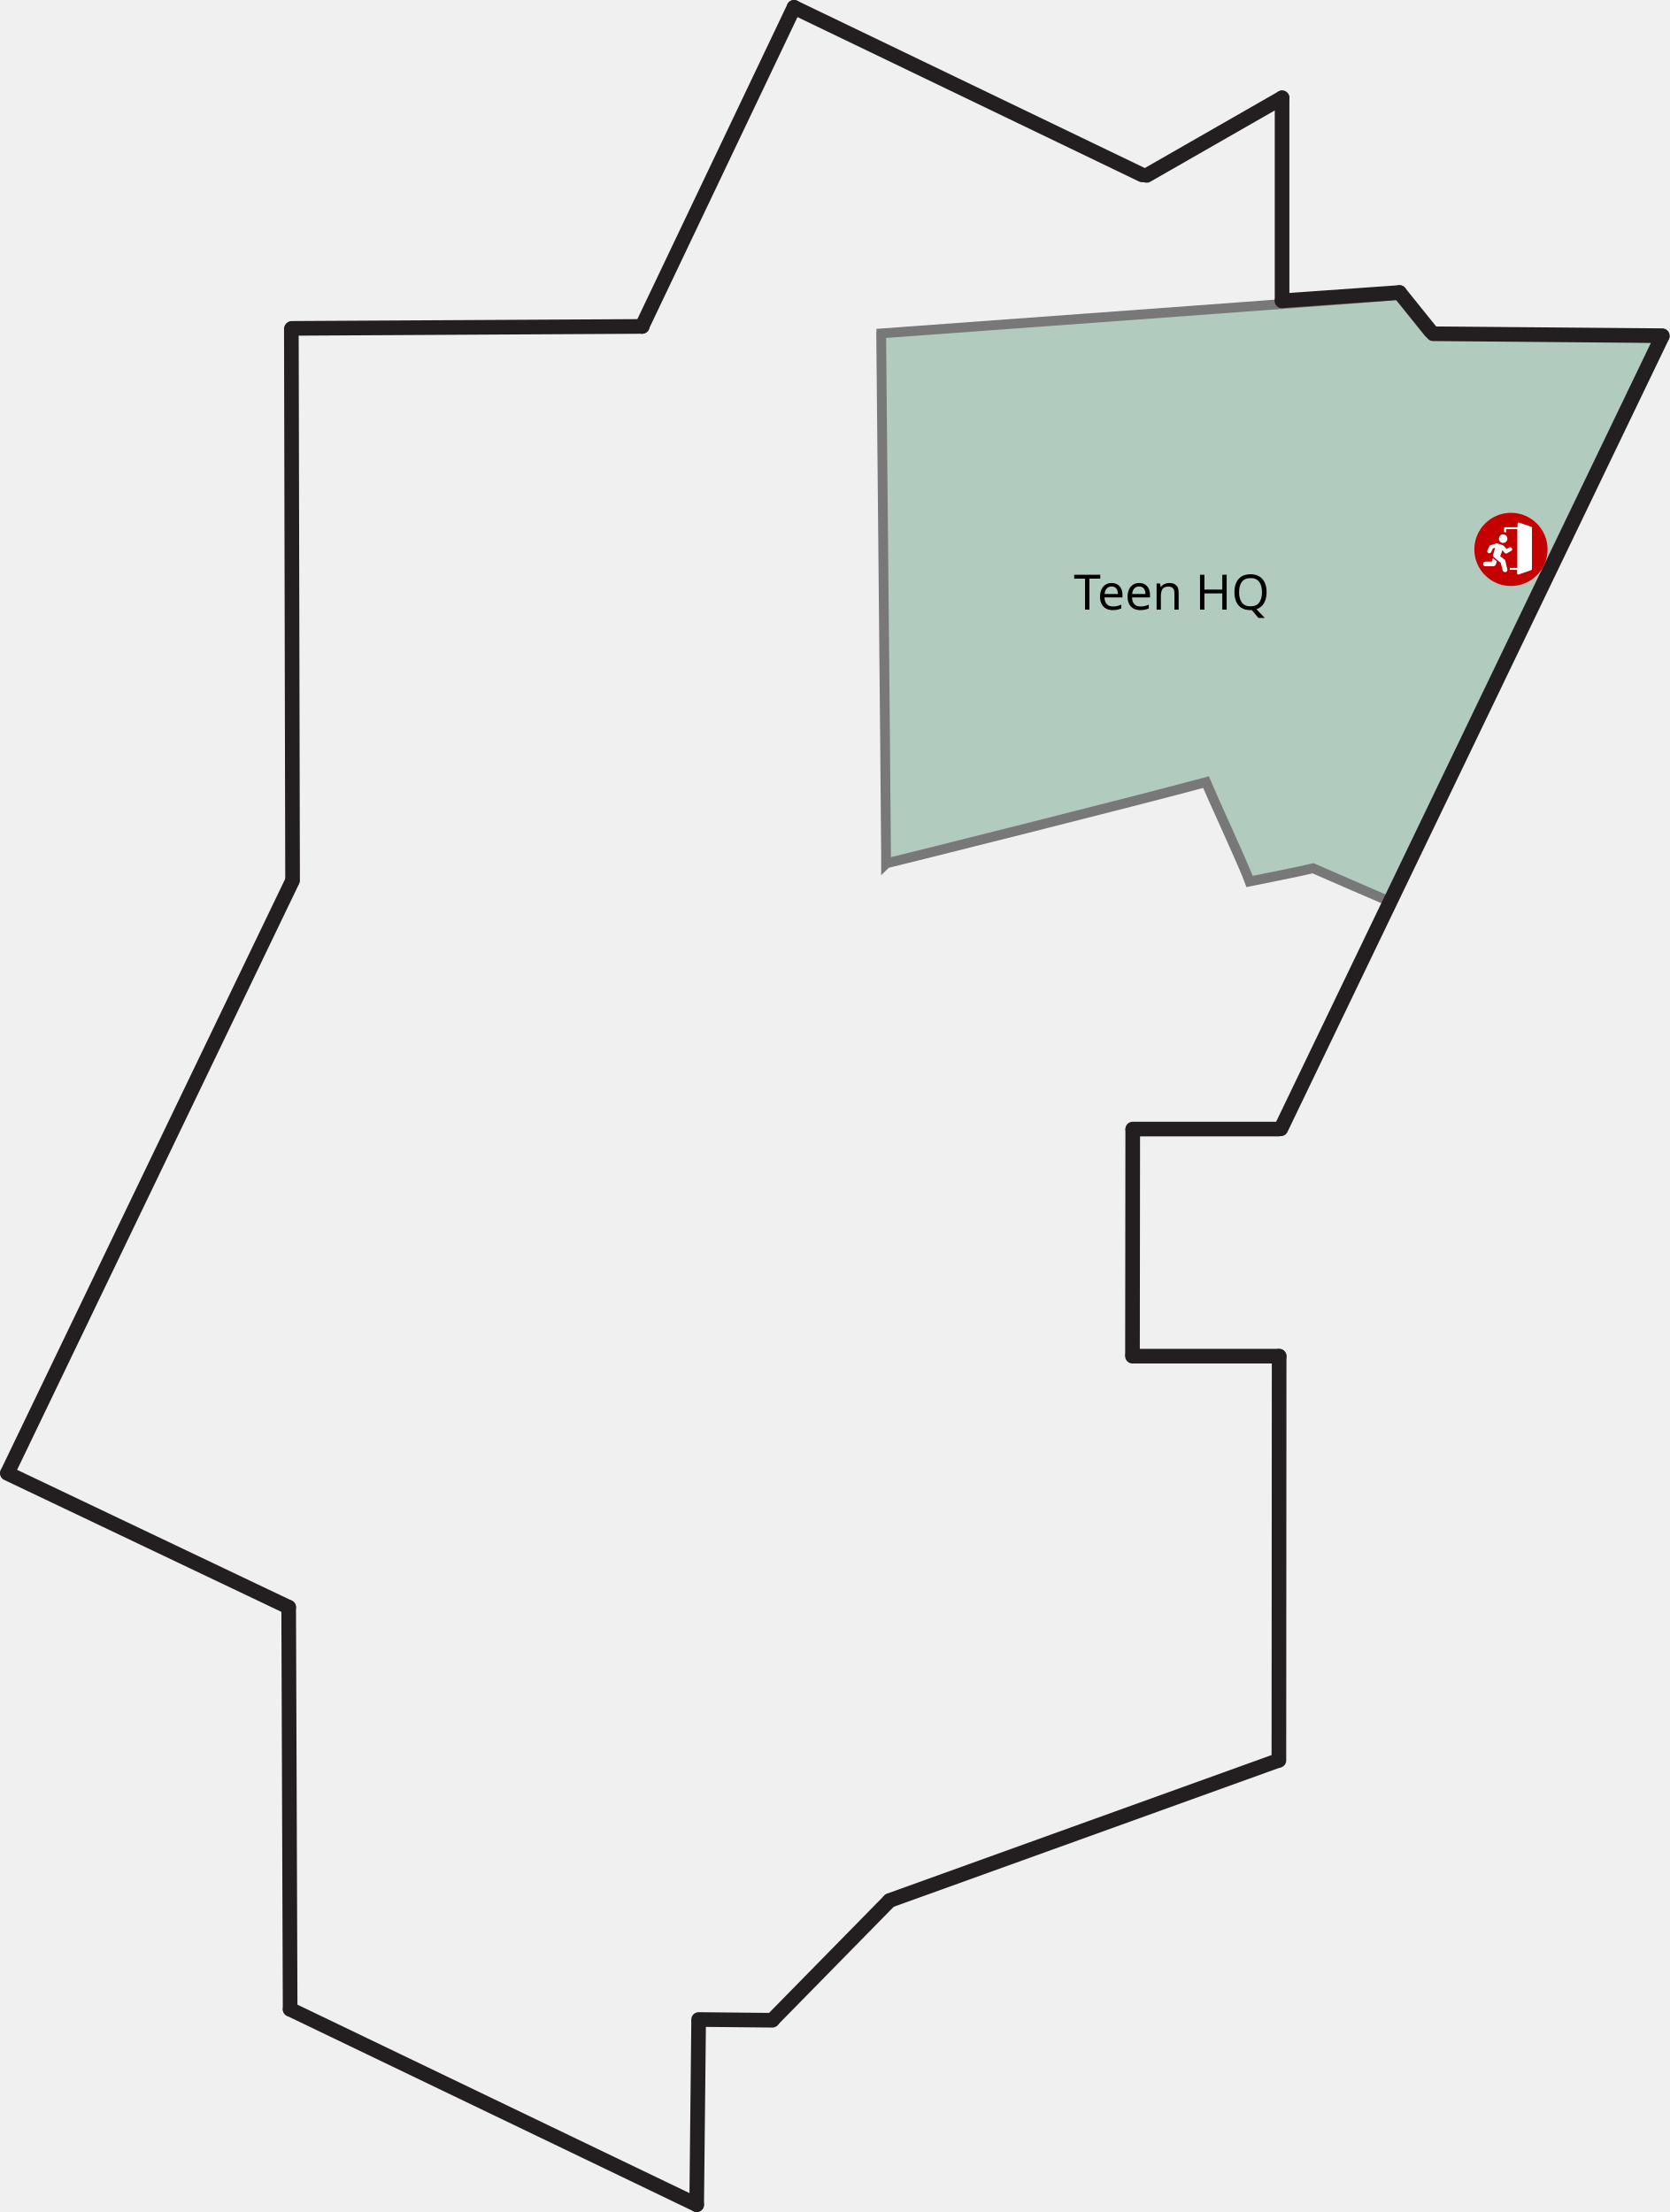
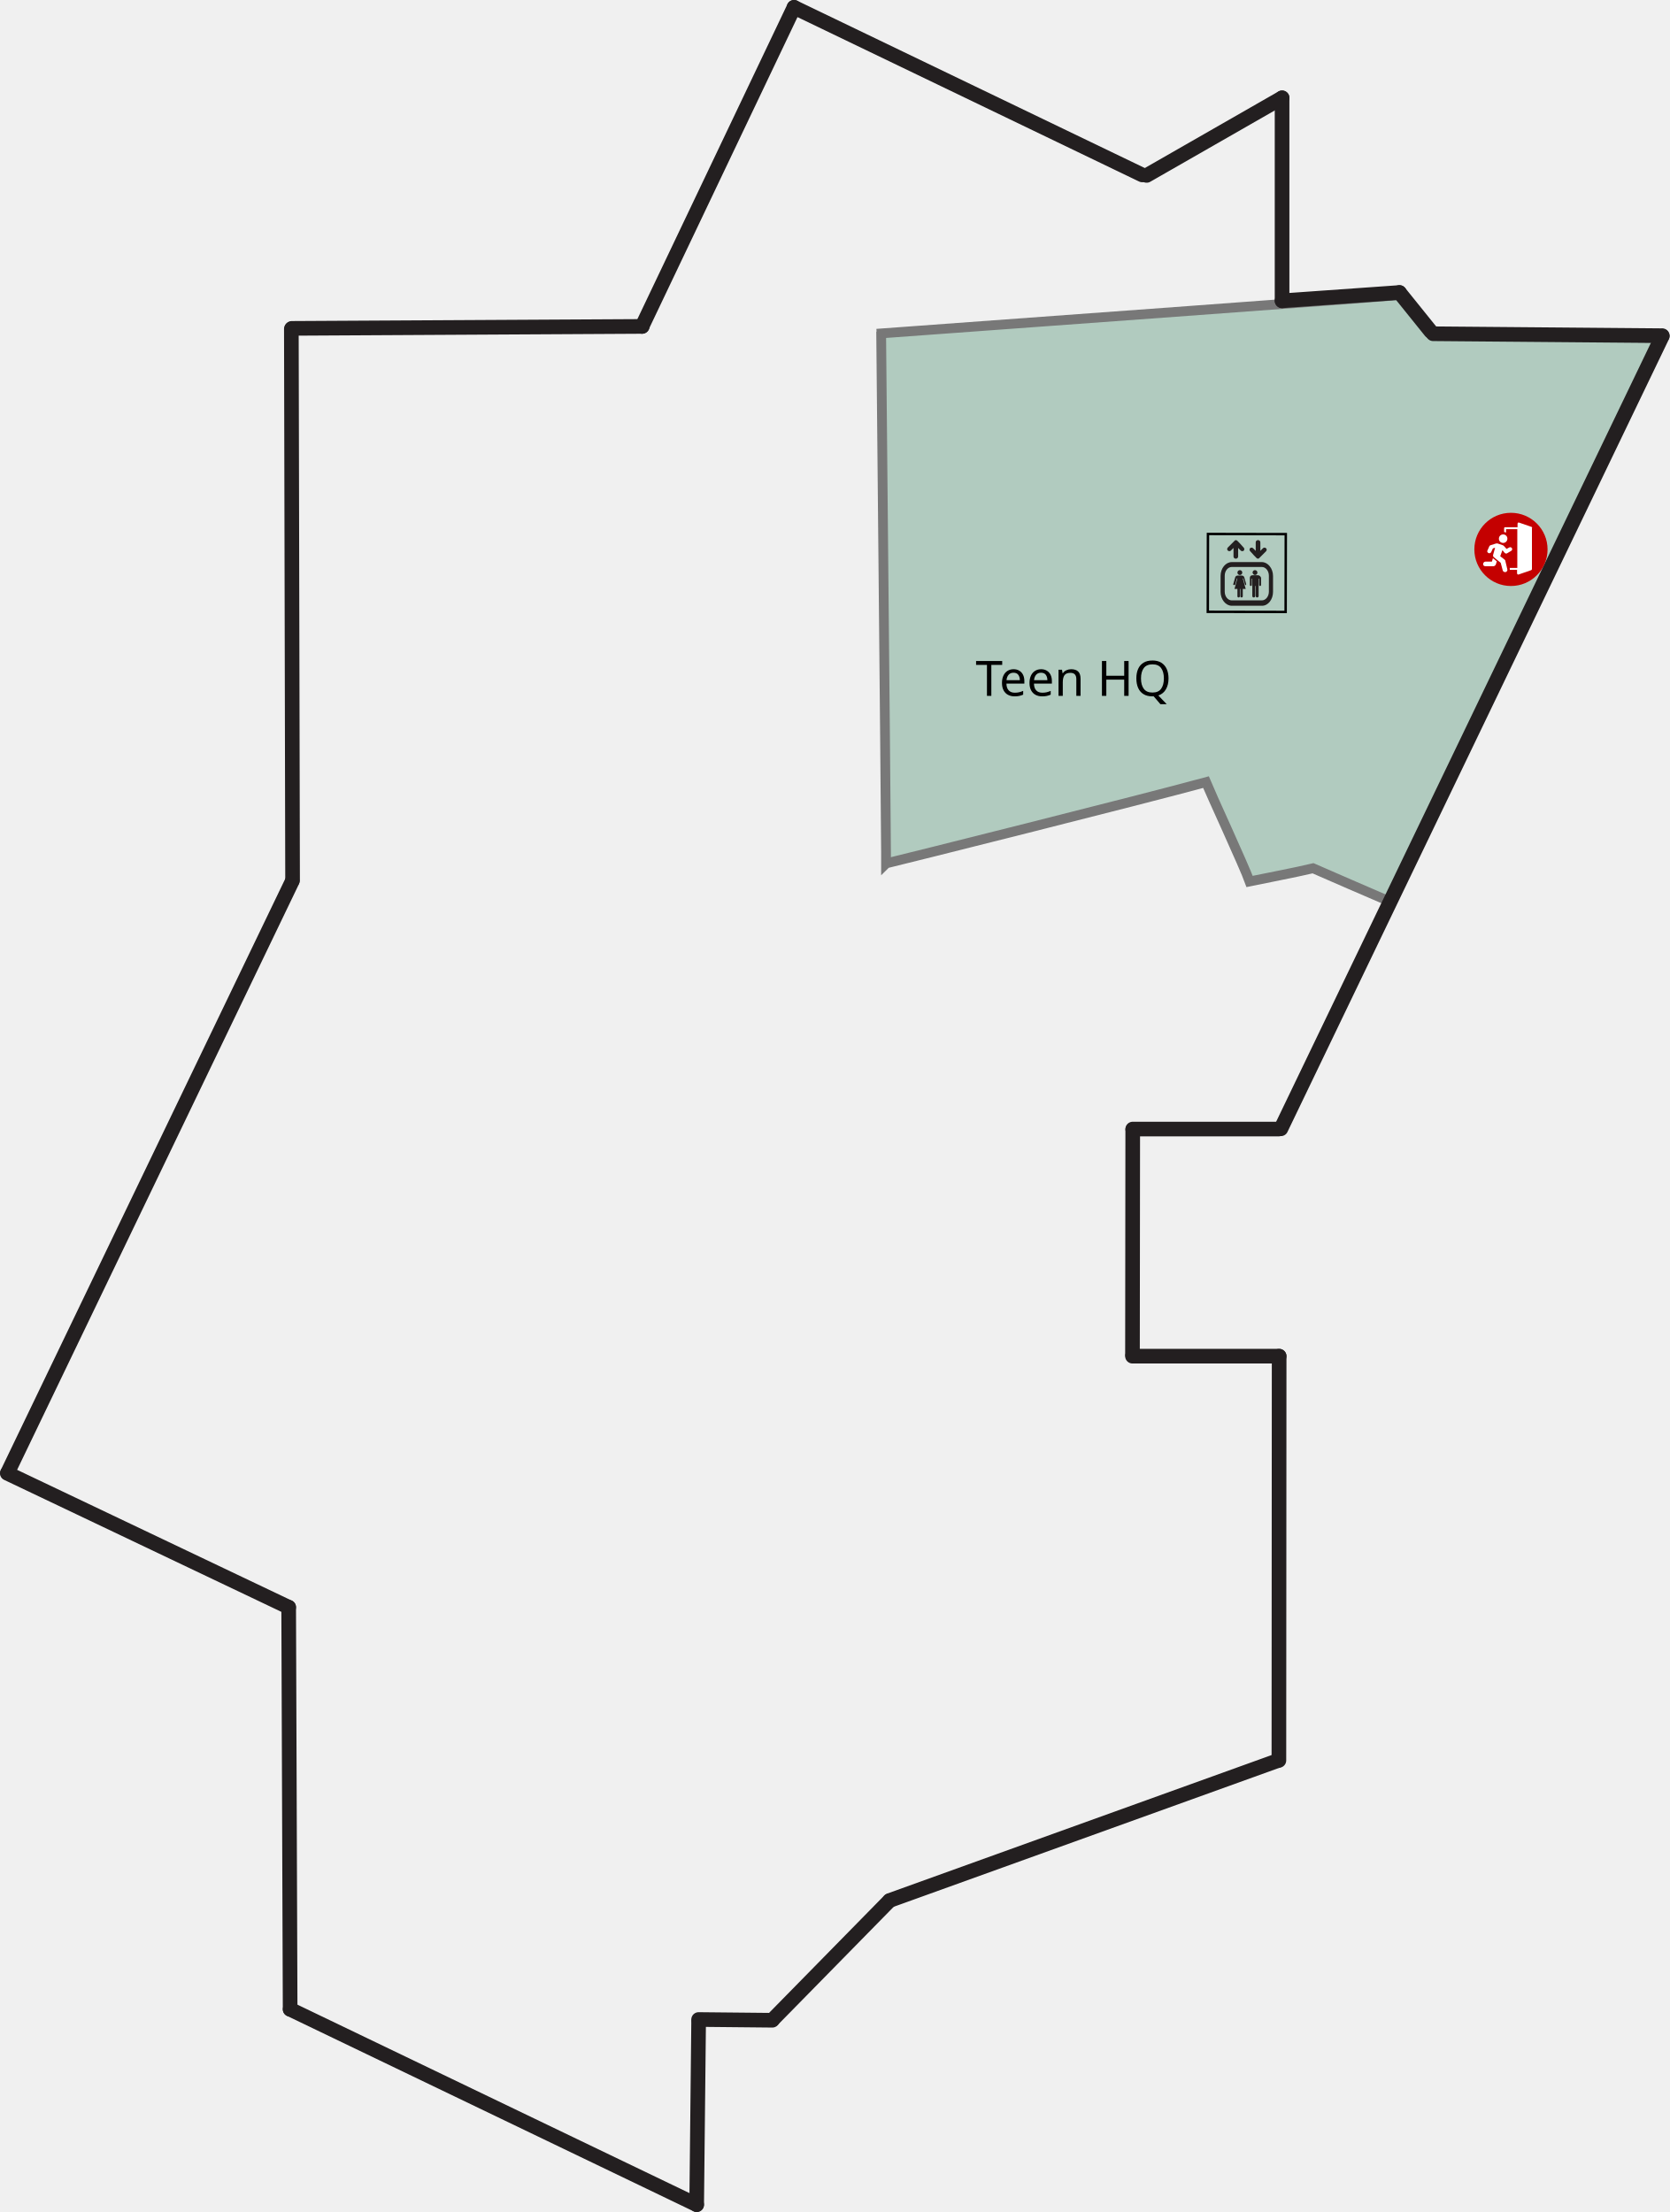
<svg xmlns="http://www.w3.org/2000/svg" version="1.1" id="Layer_1" x="0px" y="0px" viewBox="0 0 684.2 906.7" style="enable-background:new 0 0 684.2 906.7;" xml:space="preserve">
  <style type="text/css">
	.st0{opacity:0.5;fill:#71A58E;stroke:#000000;stroke-width:4;stroke-miterlimit:10;enable-background:new    ;}
	.st1{fill:none;stroke:#231F20;stroke-width:6;stroke-linecap:round;stroke-linejoin:round;}
	.st2{font-family:'ArialMT';}
	.st3{font-size:20px;}
	.st4{fill:#C40000;}
	.st5{fill:#FFFFFF;}
+ 	.st6{fill:#231F20;}
+ 	.st7{fill:none;stroke:#000000;stroke-miterlimit:10;enable-background:new    ;}
</style>
  <g id="teen_hq">
    <path class="st0" d="M361.1,135.9c0,3.6,1.8,182.1,2,213.4c0,2.4,0,3.5,0,4.7c0,0,0,0,0.1-0.1c6-1.4,105-26.2,131-33.3   c1.4,3.5,15.8,34.8,17.9,40.7c3.3-0.7,19.9-3.9,26-5.4c2.3,1,26.8,11.7,31.8,13.8c23.2-47.8,110.9-231.7,111-231.7 M679,138.5   l-88.6-1.5l-4-1.6l-12.6-14.5c-9.1,1-164.7,12.2-214.5,15.9" />
  </g>
  <g id="floor_outline">
    <g id="c">
      <g id="d">
        <line class="st1" x1="681.2" y1="137.8" x2="524.9" y2="462.7" />
        <line class="st1" x1="3.1" y1="603.7" x2="119.7" y2="361.3" />
        <line class="st1" x1="118.3" y1="658.8" x2="3" y2="603.9" />
        <line class="st1" x1="118.9" y1="823.6" x2="285.5" y2="903.7" />
        <line class="st1" x1="325.4" y1="3" x2="263.1" y2="133.8" />
        <line class="st1" x1="468.1" y1="71.7" x2="325.4" y2="3" />
        <line class="st1" x1="119.6" y1="134.6" x2="263.2" y2="133.8" />
        <line class="st1" x1="525.4" y1="40.1" x2="469.9" y2="71.9" />
        <line class="st1" x1="525.4" y1="123.3" x2="525.4" y2="40.1" />
        <line class="st1" x1="525.4" y1="123.3" x2="573.5" y2="119.9" />
        <line class="st1" x1="586.3" y1="135.8" x2="573.5" y2="119.9" />
        <line class="st1" x1="681.2" y1="137.6" x2="587.3" y2="136.8" />
        <line class="st1" x1="119.4" y1="134.8" x2="119.9" y2="360.8" />
        <line class="st1" x1="464.2" y1="462.8" x2="524" y2="462.8" />
        <line class="st1" x1="464.1" y1="555.2" x2="464.2" y2="463.1" />
        <line class="st1" x1="464.1" y1="555.9" x2="524.2" y2="555.9" />
        <line class="st1" x1="524.1" y1="721.6" x2="524.2" y2="555.9" />
        <line class="st1" x1="286.3" y1="828.8" x2="285.5" y2="903.7" />
        <line class="st1" x1="118.9" y1="823.6" x2="118.3" y2="658.8" />
        <line class="st1" x1="316.5" y1="828.1" x2="286.3" y2="827.8" />
        <line class="st1" x1="523.3" y1="721.8" x2="364.6" y2="779" />
        <line class="st1" x1="364.4" y1="779.2" x2="316.8" y2="827.7" />
      </g>
    </g>
  </g>
-   <text transform="matrix(1 0 0 1 440 249.8898)" class="st2 st3">Teen HQ</text>
+   <text transform="matrix(1 0 0 1 399.8038 285.2347)" class="st2 st3">Teen HQ</text>
  <g id="emergency_exit">
    <g>
      <circle class="st4" cx="619.2" cy="225.2" r="15" />
      <g>
        <g>
          <path class="st5" d="M627.7,216l-5.2-1.8c-0.3-0.1-0.6,0.1-0.6,0.5v1.4h-5.1c-0.2,0-0.4,0.2-0.4,0.4v1.6c0.3,0,0.6,0.1,0.8,0.2      v-1.4h4.6v15.9h-3.1v0.2c0,0.2,0.1,0.4,0,0.6h3v1.4c0,0.3,0.3,0.6,0.6,0.5l5.2-1.8c0.2-0.1,0.3-0.2,0.3-0.5v-16.8      C628,216.3,627.9,216.1,627.7,216z" />
          <g>
            <g>
              <path class="st5" d="M608.7,232.1h3.3c0.4,0,0.8-0.3,1-0.7l0.4-1.3l-1.6-1.3l0,0l-0.4,1.4h-2.6c-0.5,0-1,0.4-1,1        C607.7,231.7,608.2,232.1,608.7,232.1z" />
              <path class="st5" d="M616.4,222.5c0.9-0.2,1.5-1.1,1.3-2.1c-0.2-0.9-1.1-1.5-2.1-1.3c-0.9,0.2-1.5,1.1-1.3,2.1        S615.5,222.7,616.4,222.5z" />
              <path class="st5" d="M610,226.7c0.4,0.2,0.9,0,1.1-0.4l0.7-1.5l0.9-0.3l-0.8,2.9c-0.1,0.4,0,0.8,0.3,1l2.8,2.3l0.8,3        c0.1,0.5,0.5,0.8,1,0.8c0.1,0,0.2,0,0.2,0c0.5-0.1,0.9-0.7,0.7-1.2l-0.8-3.4c0-0.2-0.2-0.4-0.3-0.5l-1.8-1.4l0.9-2.5l0.9,1.1        c0.2,0.2,0.4,0.3,0.6,0.3c0.1,0,0.3,0,0.4-0.1l1.7-1c0.4-0.2,0.5-0.8,0.3-1.1c-0.2-0.4-0.8-0.5-1.1-0.3l-1.1,0.6l-0.9-1        c-0.2-0.3-0.5-0.5-0.9-0.6l-1.5-0.5c-0.4-0.2-0.9-0.2-1.4,0l-1.9,0.6c-0.2,0.1-0.4,0.2-0.5,0.5l-0.8,1.8        C609.4,226.1,609.6,226.5,610,226.7z" />
            </g>
          </g>
        </g>
      </g>
    </g>
  </g>
+   <g>
+     <g>
+       <path class="st6" d="M507.1,221.7c-0.2-0.2-0.4-0.3-0.6-0.3s-0.5,0.1-0.6,0.3c-0.5,0.5-1.4,1.4-2.7,2.7c-0.4,0.4-0.4,1,0,1.3    c0.3,0.3,0.9,0.3,1.2,0l1.1-1.1v3.5c0,0.5,0.4,0.9,0.9,0.9h0.1c0.5,0,0.9-0.4,0.9-0.9v-3.5l1.1,1.1c0.3,0.3,0.9,0.3,1.2,0l0,0    c0.3-0.3,0.3-0.9,0-1.2C508.4,223,507.7,222.3,507.1,221.7z" />
+       <path class="st6" d="M514.9,228.7c0.2,0.2,0.4,0.3,0.6,0.3s0.5-0.1,0.6-0.3c0.5-0.5,1.4-1.4,2.7-2.7c0.4-0.4,0.4-1,0-1.3    c-0.3-0.3-0.9-0.3-1.2,0l-1.1,1.1v-3.5c0-0.5-0.4-0.9-0.9-0.9h-0.1c-0.5,0-0.9,0.4-0.9,0.9v3.5l-1.1-1.1c-0.3-0.3-0.9-0.3-1.2,0    l0,0c-0.3,0.3-0.3,0.9,0,1.2C513.6,227.4,514.3,228.1,514.9,228.7z" />
+     </g>
+     <g>
+       <g>
+         <path class="st6" d="M514.3,235.7c0.5,0,1-0.4,1-1c0-0.5-0.4-1-1-1c-0.5,0-1,0.4-1,1C513.4,235.2,513.8,235.7,514.3,235.7z" />
+         <path class="st6" d="M515.6,235.8h-2.4c-0.6,0-1,0.5-1,1v3c0,0.2,0.2,0.4,0.4,0.4c0.2,0,0.4-0.2,0.4-0.4v-2.6h0.2v3v4.1     c0,0.3,0.2,0.6,0.6,0.6c0.3,0,0.6-0.2,0.6-0.6v-4.1h0.2v4.1c0,0.3,0.2,0.6,0.6,0.6c0.3,0,0.6-0.2,0.6-0.6v-4.1v-3h0.2v2.6     c0,0.2,0.2,0.4,0.4,0.4c0.2,0,0.4-0.2,0.4-0.4v-3C516.6,236.3,516.1,235.8,515.6,235.8z" />
+       </g>
+       <path class="st6" d="M508.1,235.7c0.5,0,1-0.4,1-1c0-0.5-0.4-1-1-1c-0.5,0-1,0.4-1,1C507.1,235.2,507.5,235.7,508.1,235.7z" />
+       <path class="st6" d="M510.7,239.4l-0.8-2.8c-0.2-0.5-0.6-0.7-1.2-0.7l0,0h-1.3l0,0c-0.6,0-1,0.2-1.2,0.7l-0.8,2.8    c-0.1,0.2,0.1,0.4,0.3,0.4c0.2,0.1,0.4,0,0.5-0.2l0.7-2.5h0.2l-1.2,4.3h1.2v3c0,0.3,0.2,0.5,0.5,0.5s0.5-0.2,0.5-0.5v-3h0.2v3    c0,0.3,0.2,0.5,0.5,0.5s0.5-0.2,0.5-0.5v-3h1.2l-1.2-4.3h0.2l0.7,2.5c0.1,0.2,0.3,0.3,0.5,0.2    C510.6,239.7,510.7,239.5,510.7,239.4z" />
+     </g>
+     <g>
+       <path class="st6" d="M517.2,248.3h-12.4c-2.5,0-4.6-2.6-4.6-5.7v-6.5c0-3.2,2.1-5.7,4.6-5.7h12.3c2.5,0,4.6,2.6,4.6,5.7v6.5    C521.7,245.7,519.7,248.3,517.2,248.3z M504.8,232.4c-1.6,0-2.9,1.6-2.9,3.6v6.5c0,2,1.3,3.6,2.9,3.6h12.3c1.6,0,2.9-1.6,2.9-3.6    V236c0-2-1.3-3.6-2.9-3.6H504.8z" />
+     </g>
+     <rect x="495" y="218.9" transform="matrix(1.913665e-03 -1 1 1.913665e-03 275.1167 745.3611)" class="st7" width="31.9" height="31.9" />
+   </g>
</svg>
